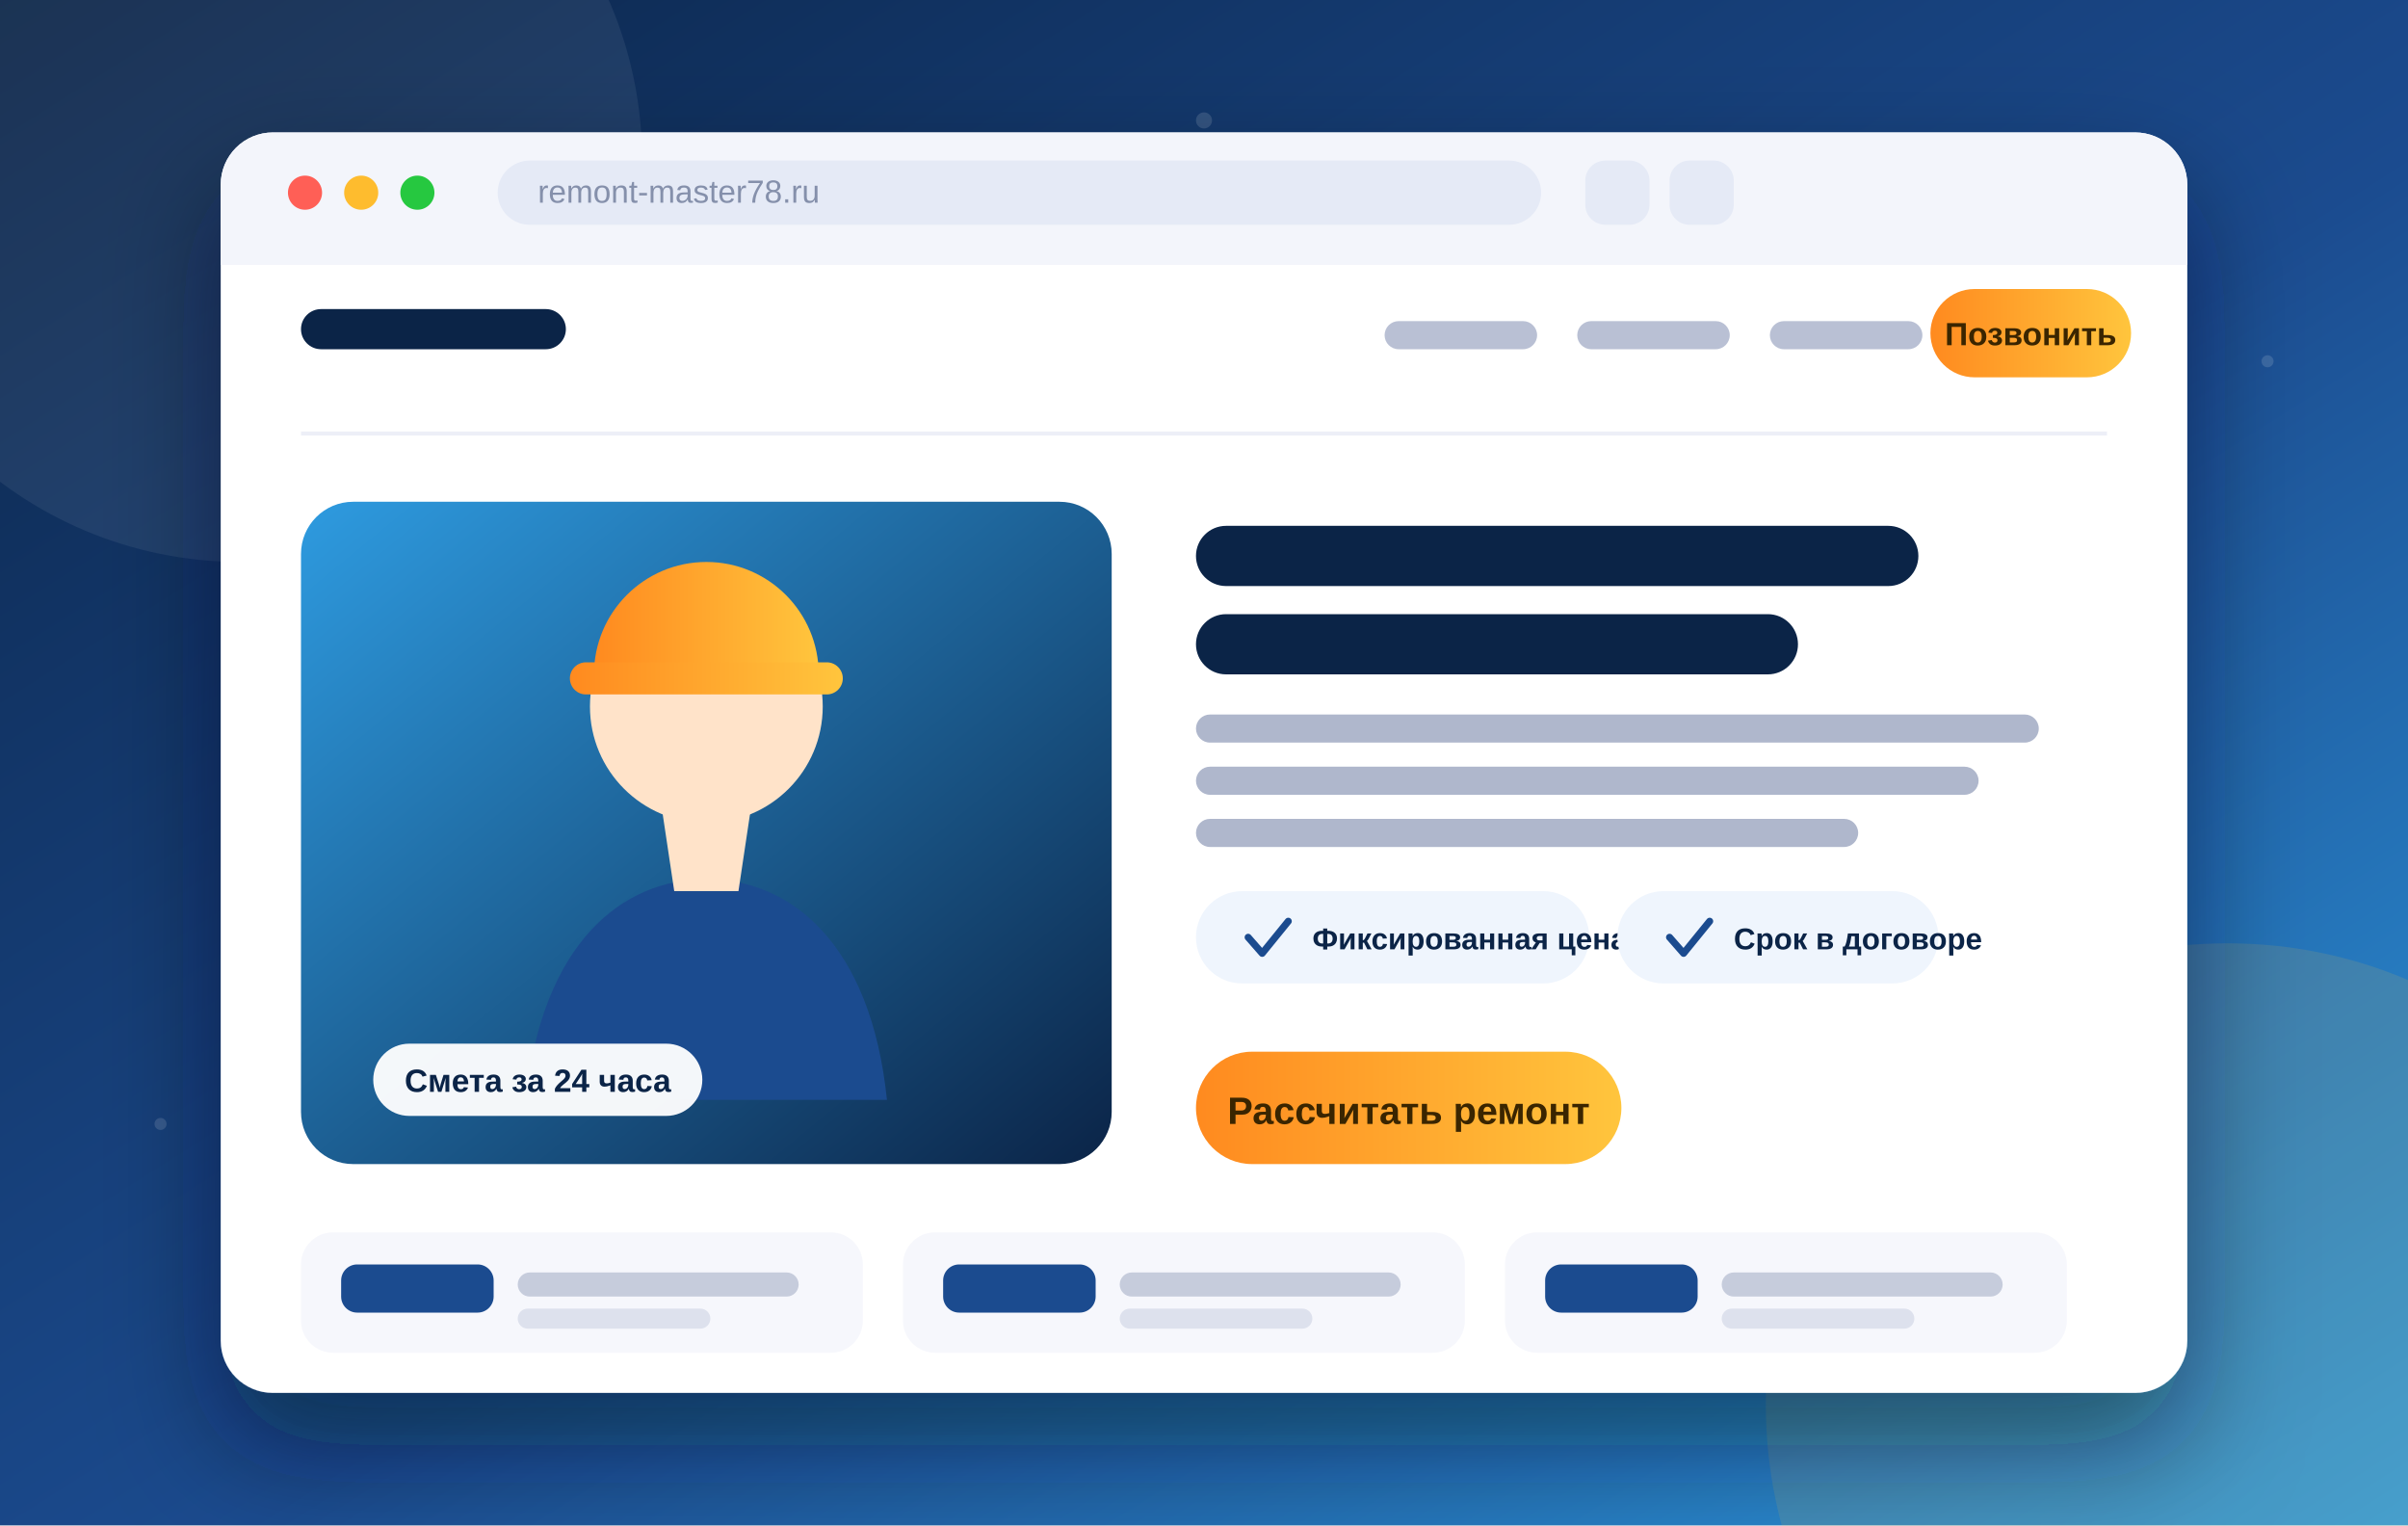
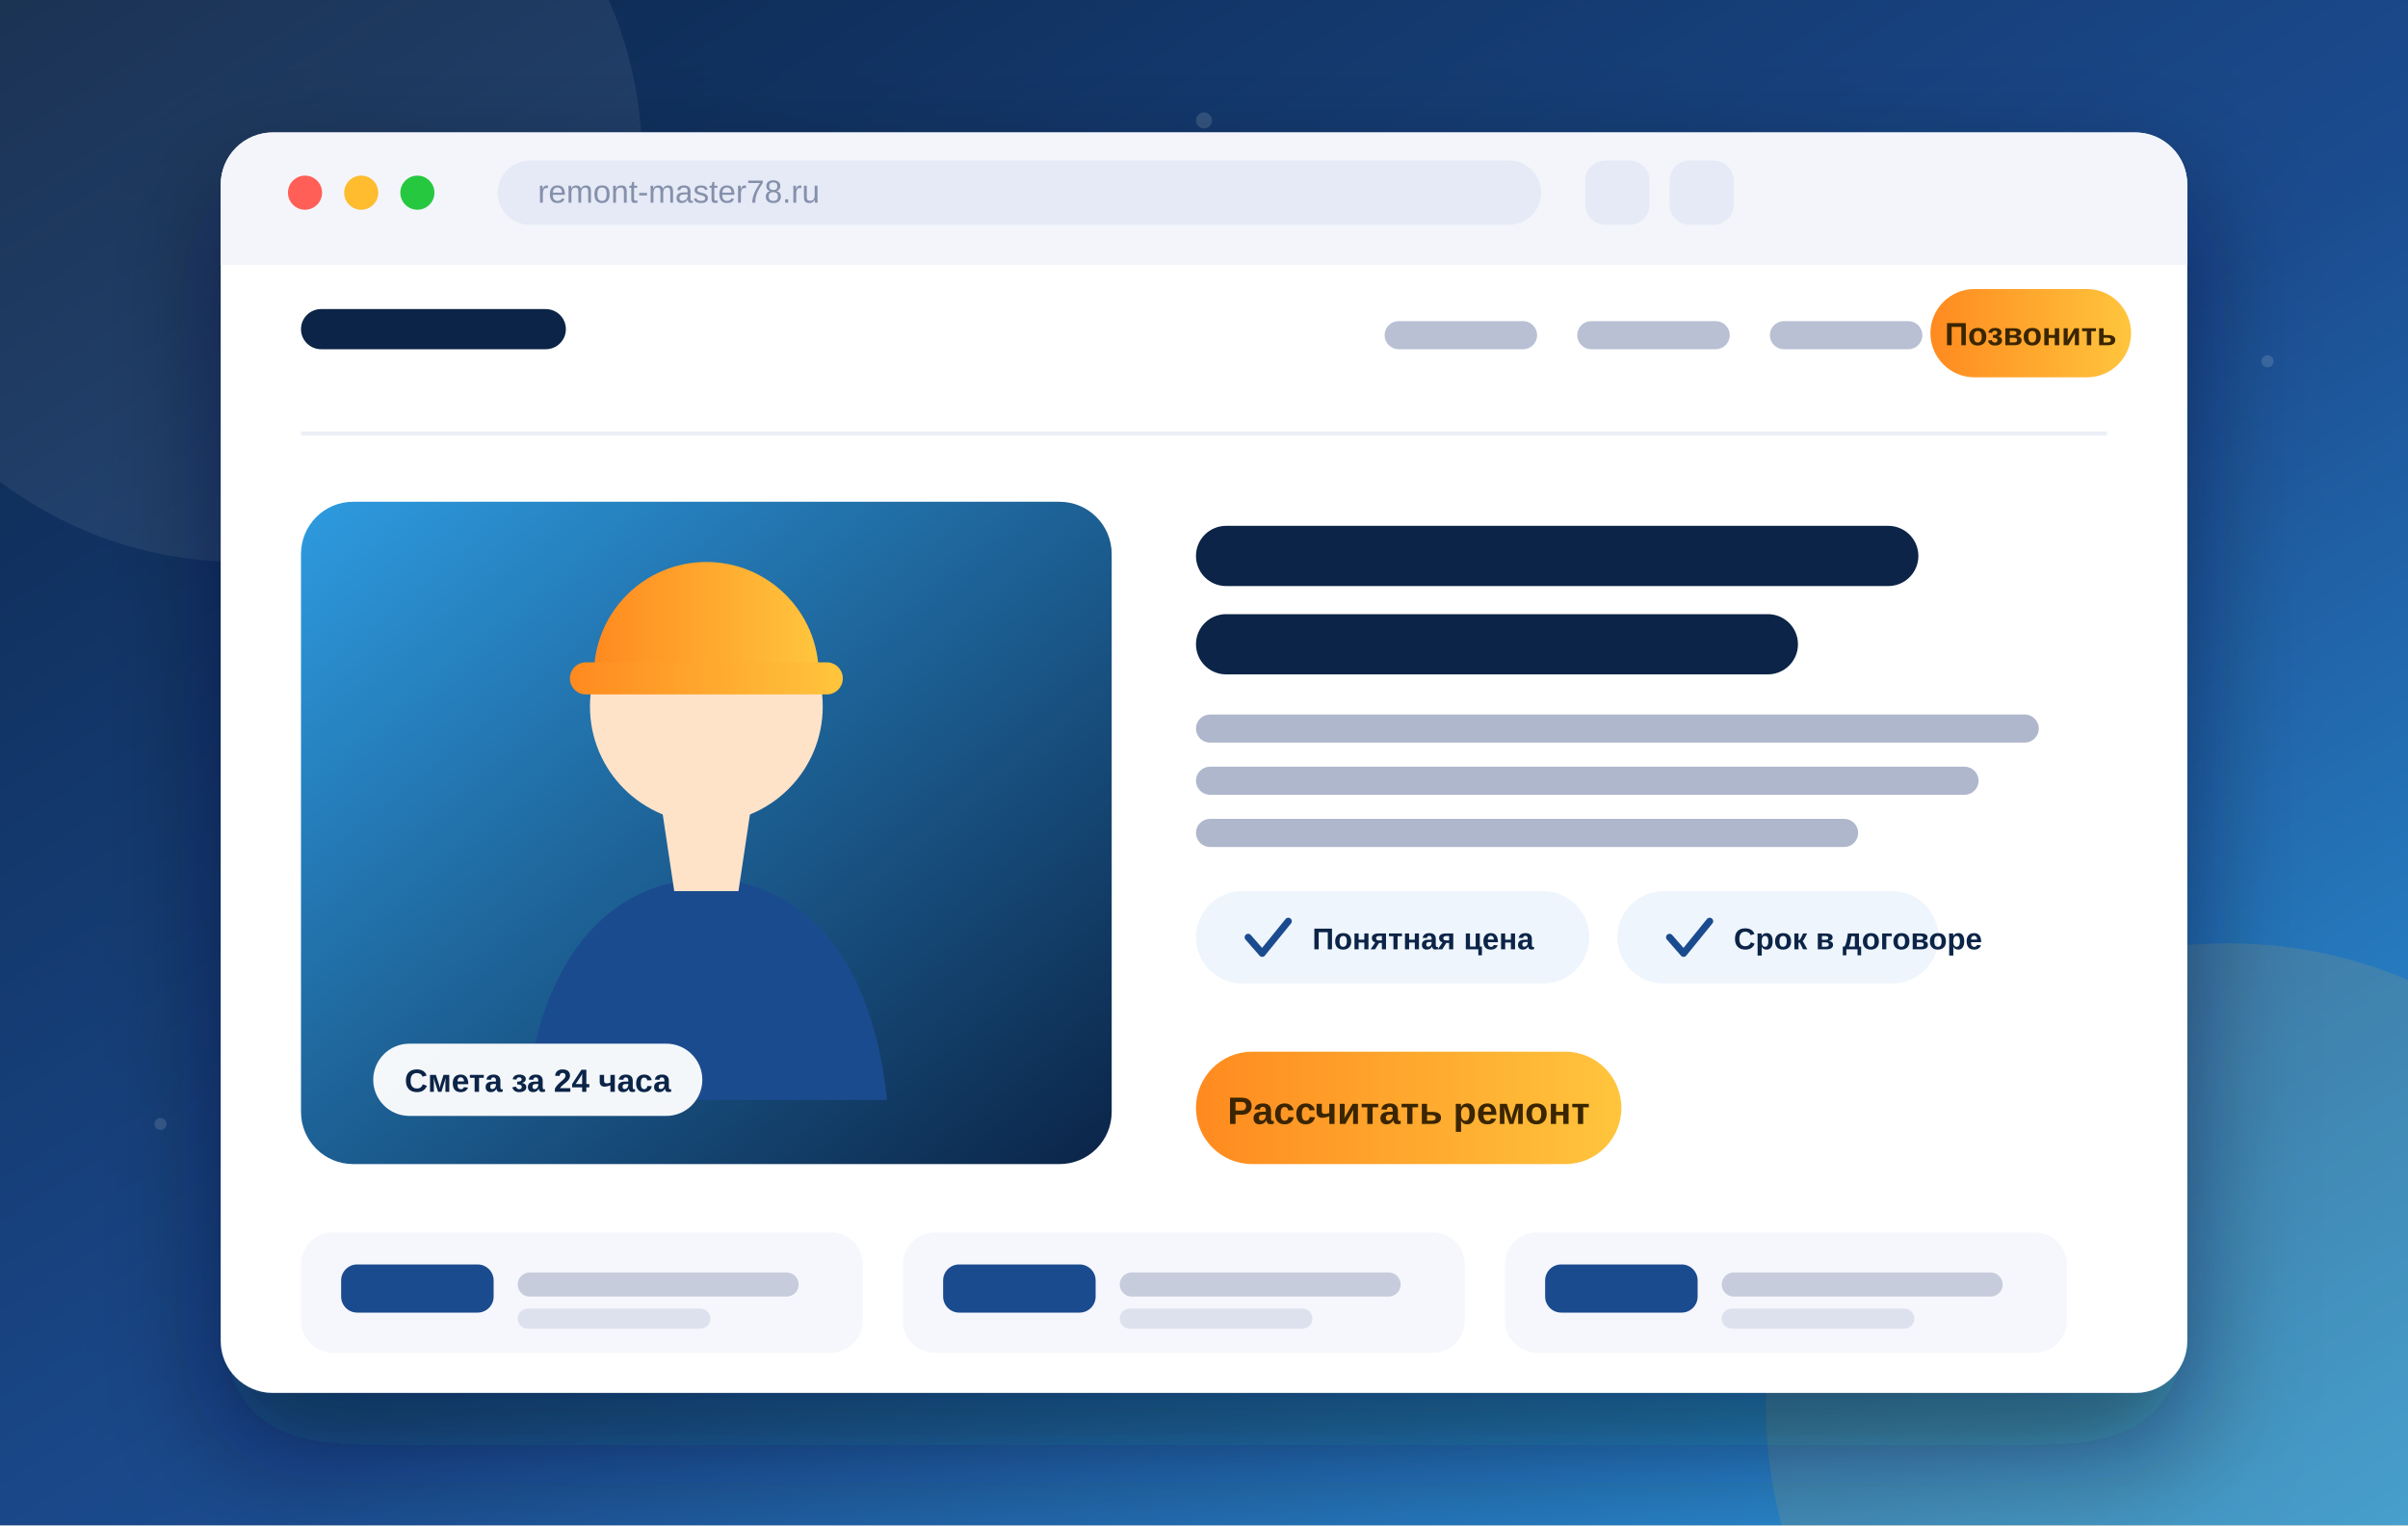
<svg xmlns="http://www.w3.org/2000/svg" viewBox="0 0 1200 760" width="1200" height="760" role="img" aria-label="Кейс: сайт мастера по ремонту квартир">
  <defs>
    <linearGradient id="bg" x1="0" y1="0" x2="1" y2="1">
      <stop offset="0" stop-color="#0B2447" />
      <stop offset=".55" stop-color="#1B4B8F" />
      <stop offset="1" stop-color="#2E9BE0" />
    </linearGradient>
    <linearGradient id="acc" x1="0" y1="0" x2="1" y2="0">
      <stop offset="0" stop-color="#FF8A1F" />
      <stop offset="1" stop-color="#FFC53D" />
    </linearGradient>
    <linearGradient id="ph" x1="0" y1="0" x2="1" y2="1">
      <stop offset="0" stop-color="#2E9BE0" />
      <stop offset="1" stop-color="#0B2447" />
    </linearGradient>
    <filter id="sh" x="-20%" y="-20%" width="140%" height="150%">
      <feDropShadow dx="0" dy="26" stdDeviation="28" flood-color="#04101F" flood-opacity=".5" />
    </filter>
  </defs>
  <rect width="1200" height="760" fill="url(#bg)" />
  <circle cx="120" cy="80" r="200" fill="#FFFFFF" opacity=".07" />
  <circle cx="1110" cy="700" r="230" fill="#FFC53D" opacity=".12" />
  <g fill="#FFFFFF" opacity=".14">
    <circle cx="1060" cy="110" r="5" />
    <circle cx="1130" cy="180" r="3" />
    <circle cx="150" cy="640" r="5" />
    <circle cx="80" cy="560" r="3" />
    <circle cx="600" cy="60" r="4" />
  </g>
  <g filter="url(#sh)">
    <rect x="110" y="66" width="980" height="628" rx="26" fill="#FFFFFF" />
    <path d="M110 92 a26 26 0 0 1 26 -26 h928 a26 26 0 0 1 26 26 v40 H110 Z" fill="#F3F5FB" />
    <circle cx="152" cy="96" r="8.5" fill="#FF5F57" />
    <circle cx="180" cy="96" r="8.5" fill="#FEBC2E" />
    <circle cx="208" cy="96" r="8.5" fill="#28C840" />
    <rect x="248" y="80" width="520" height="32" rx="16" fill="#E5EAF6" />
    <text x="268" y="101" font-family="Segoe UI, Arial, sans-serif" font-size="16" fill="#8590AB">remont-master78.ru</text>
    <rect x="790" y="80" width="32" height="32" rx="10" fill="#E5EAF6" />
    <rect x="832" y="80" width="32" height="32" rx="10" fill="#E5EAF6" />
  </g>
  <g font-family="Segoe UI, Arial, sans-serif">
    <rect x="150" y="154" width="132" height="20" rx="10" fill="#0B2447" />
    <rect x="690" y="160" width="76" height="14" rx="7" fill="#B9C0D4" />
    <rect x="786" y="160" width="76" height="14" rx="7" fill="#B9C0D4" />
    <rect x="882" y="160" width="76" height="14" rx="7" fill="#B9C0D4" />
    <rect x="962" y="144" width="100" height="44" rx="22" fill="url(#acc)" />
    <text x="1012" y="172" font-size="16" font-weight="700" fill="#3A2500" text-anchor="middle">Позвонить</text>
  </g>
  <line x1="150" y1="216" x2="1050" y2="216" stroke="#EDEFF7" stroke-width="2" />
  <g>
    <rect x="150" y="250" width="404" height="330" rx="26" fill="url(#ph)" />
    <circle cx="352" cy="352" r="58" fill="#FFE3C9" />
    <path d="M262 548 C270 470 310 438 352 438 C394 438 434 470 442 548 Z" fill="#1B4B8F" />
    <path d="M330 404 h44 l-6 40 h-32 Z" fill="#FFE3C9" />
    <path d="M296 336 a56 56 0 0 1 112 0 Z" fill="url(#acc)" />
    <rect x="284" y="330" width="136" height="16" rx="8" fill="url(#acc)" />
    <rect x="186" y="520" width="164" height="36" rx="18" fill="#FFFFFF" opacity=".95" />
    <text x="268" y="544" font-family="Segoe UI, Arial, sans-serif" font-size="16" font-weight="700" fill="#0B2447" text-anchor="middle">Смета за 24 часа</text>
  </g>
  <g>
    <rect x="596" y="262" width="360" height="30" rx="15" fill="#0B2447" />
    <rect x="596" y="306" width="300" height="30" rx="15" fill="#0B2447" />
    <rect x="596" y="356" width="420" height="14" rx="7" fill="#AFB7CC" />
    <rect x="596" y="382" width="390" height="14" rx="7" fill="#AFB7CC" />
    <rect x="596" y="408" width="330" height="14" rx="7" fill="#AFB7CC" />
    <g font-family="Segoe UI, Arial, sans-serif" font-size="15" font-weight="700" fill="#0B2447">
      <rect x="596" y="444" width="196" height="46" rx="23" fill="#EFF5FD" />
      <path d="M622 467 l7 8 13 -16" stroke="#1B4B8F" stroke-width="3.5" fill="none" stroke-linecap="round" stroke-linejoin="round" />
-       <text x="654" y="473">Фиксированная цена</text>
+       <text x="654" y="473">Понятная цена</text>
      <rect x="806" y="444" width="160" height="46" rx="23" fill="#EFF5FD" />
      <path d="M832 467 l7 8 13 -16" stroke="#1B4B8F" stroke-width="3.5" fill="none" stroke-linecap="round" stroke-linejoin="round" />
      <text x="864" y="473">Срок в договоре</text>
    </g>
    <rect x="596" y="524" width="212" height="56" rx="28" fill="url(#acc)" />
    <text x="702" y="560" font-family="Segoe UI, Arial, sans-serif" font-size="19" font-weight="700" fill="#3A2500" text-anchor="middle">Рассчитать ремонт</text>
  </g>
  <g font-family="Segoe UI, Arial, sans-serif">
    <g>
      <rect x="150" y="614" width="280" height="60" rx="16" fill="#F6F7FC" />
      <rect x="170" y="630" width="76" height="24" rx="8" fill="#1B4B8F" />
      <rect x="258" y="634" width="140" height="12" rx="6" fill="#C6CCDC" />
      <rect x="258" y="652" width="96" height="10" rx="5" fill="#DDE1ED" />
    </g>
    <g>
      <rect x="450" y="614" width="280" height="60" rx="16" fill="#F6F7FC" />
      <rect x="470" y="630" width="76" height="24" rx="8" fill="#1B4B8F" />
      <rect x="558" y="634" width="140" height="12" rx="6" fill="#C6CCDC" />
      <rect x="558" y="652" width="96" height="10" rx="5" fill="#DDE1ED" />
    </g>
    <g>
      <rect x="750" y="614" width="280" height="60" rx="16" fill="#F6F7FC" />
      <rect x="770" y="630" width="76" height="24" rx="8" fill="#1B4B8F" />
      <rect x="858" y="634" width="140" height="12" rx="6" fill="#C6CCDC" />
      <rect x="858" y="652" width="96" height="10" rx="5" fill="#DDE1ED" />
    </g>
  </g>
</svg>
